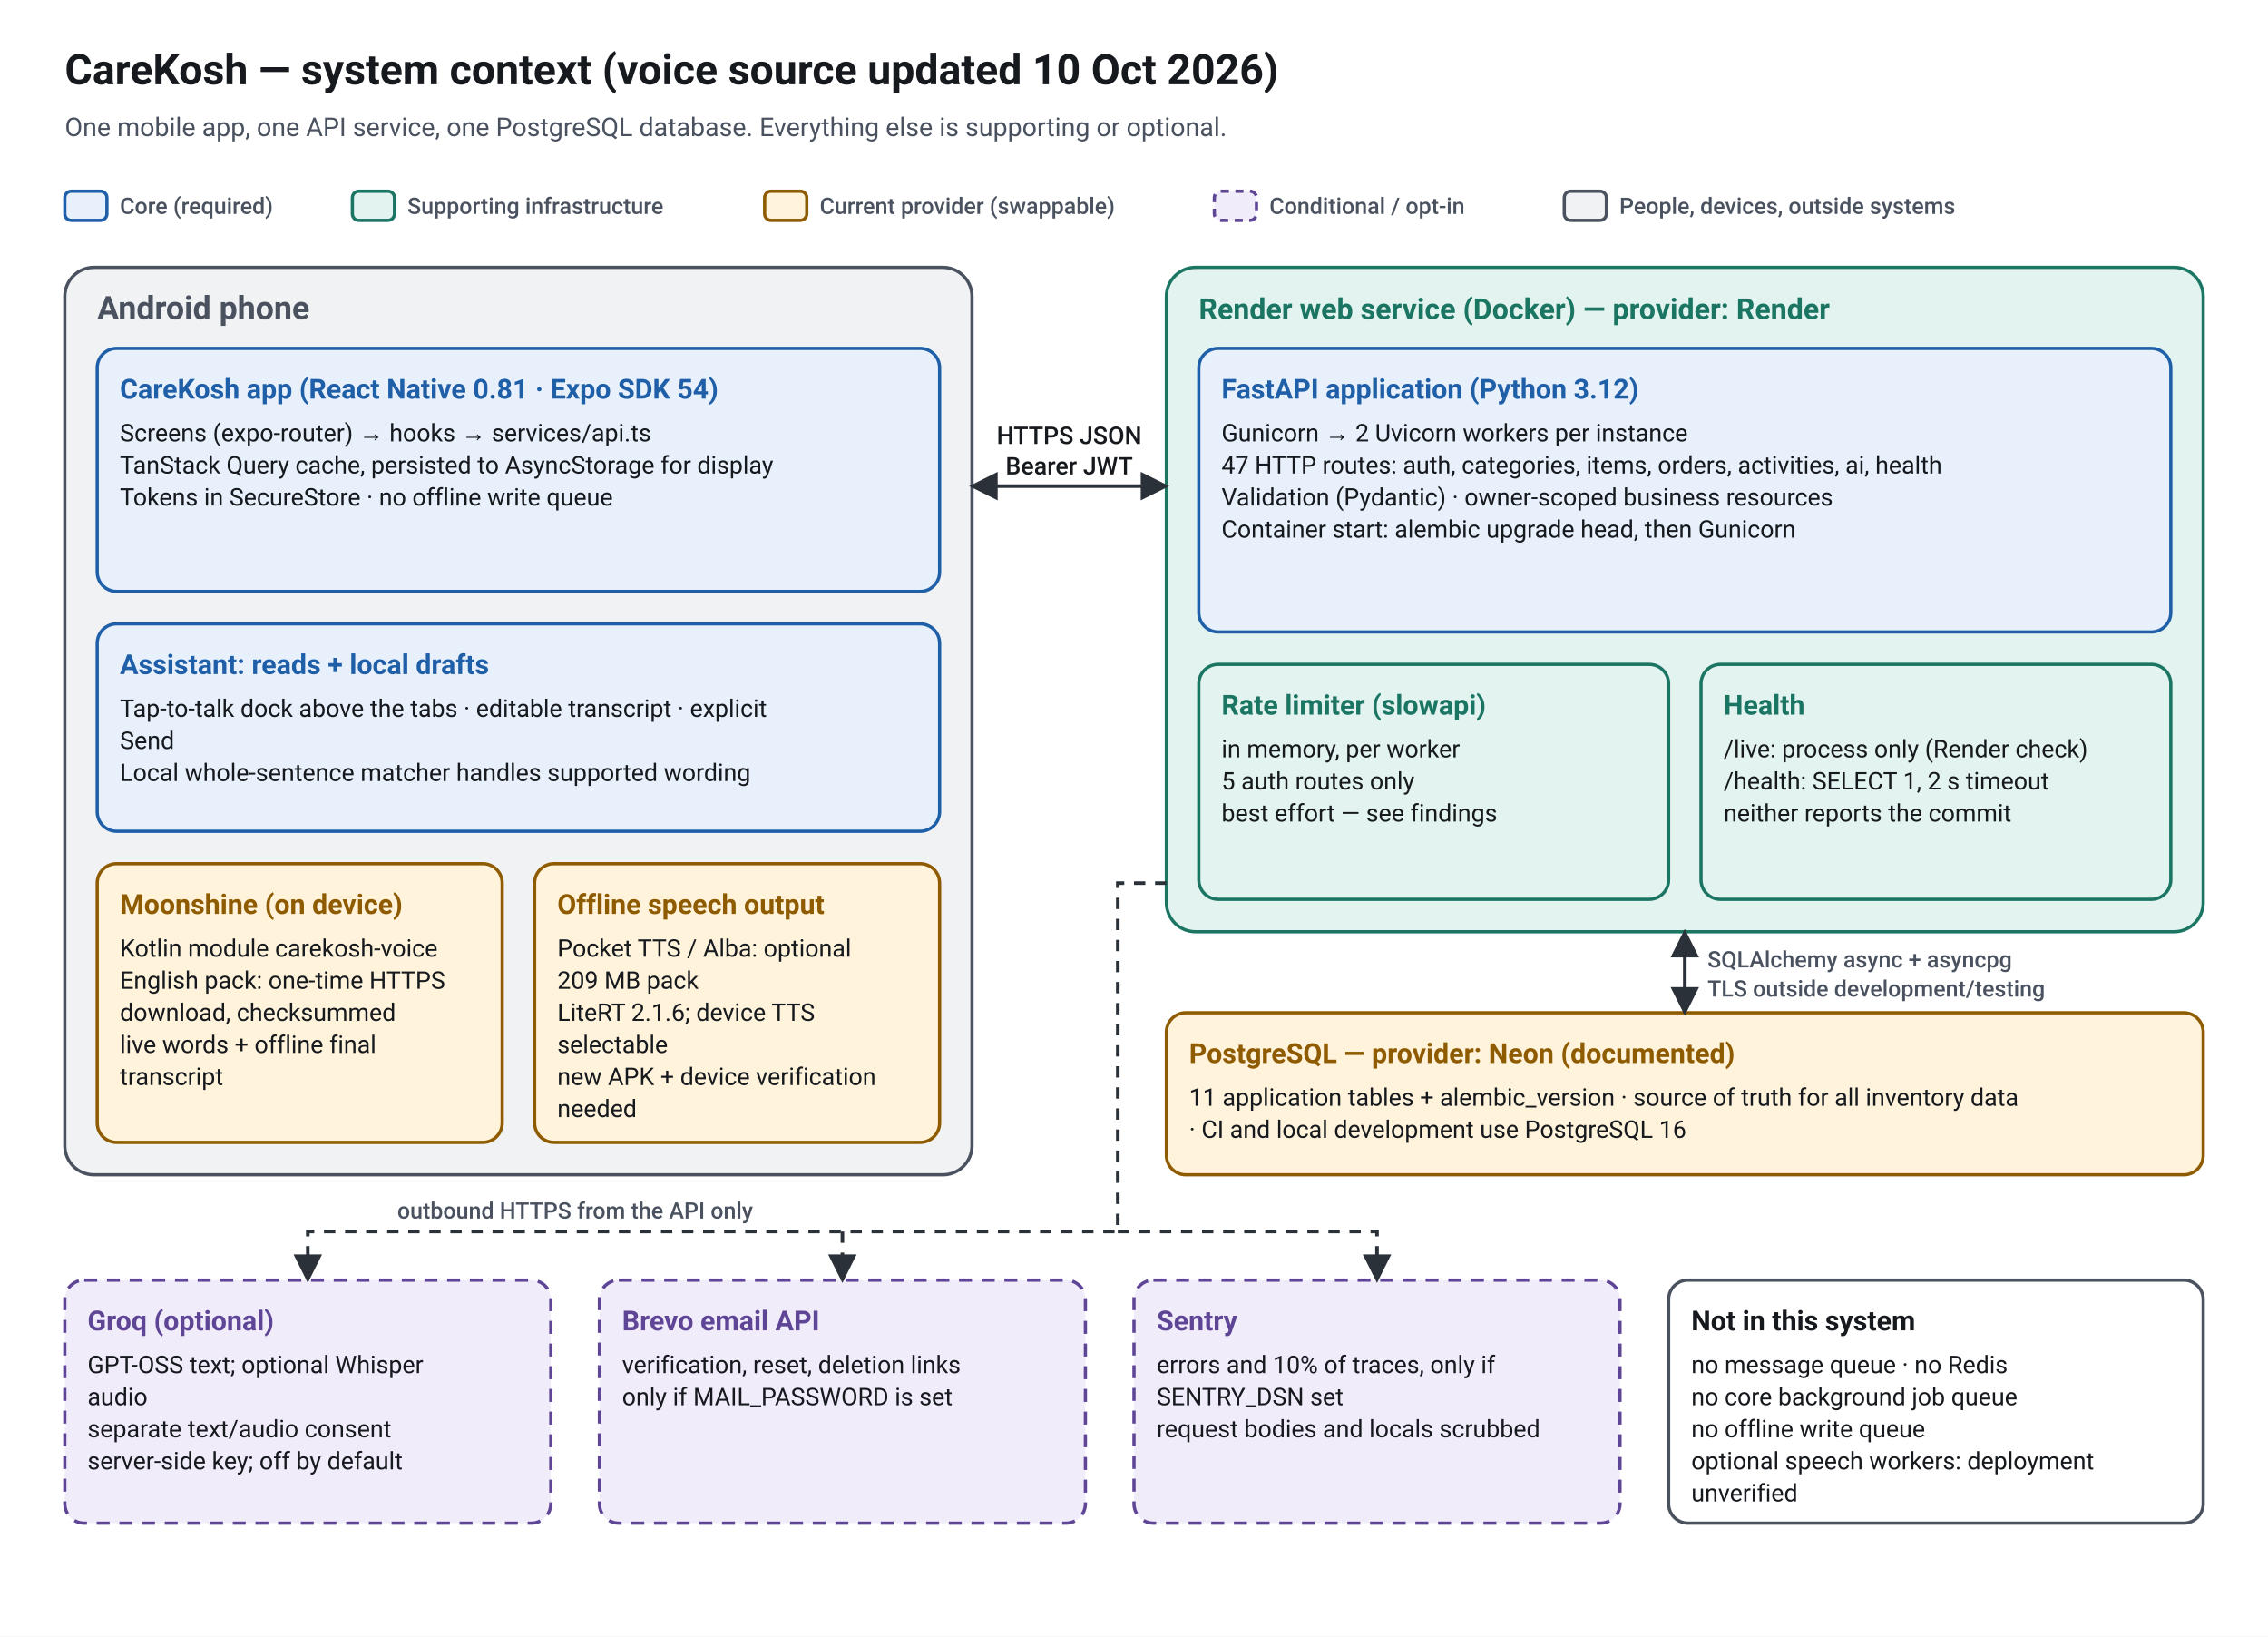
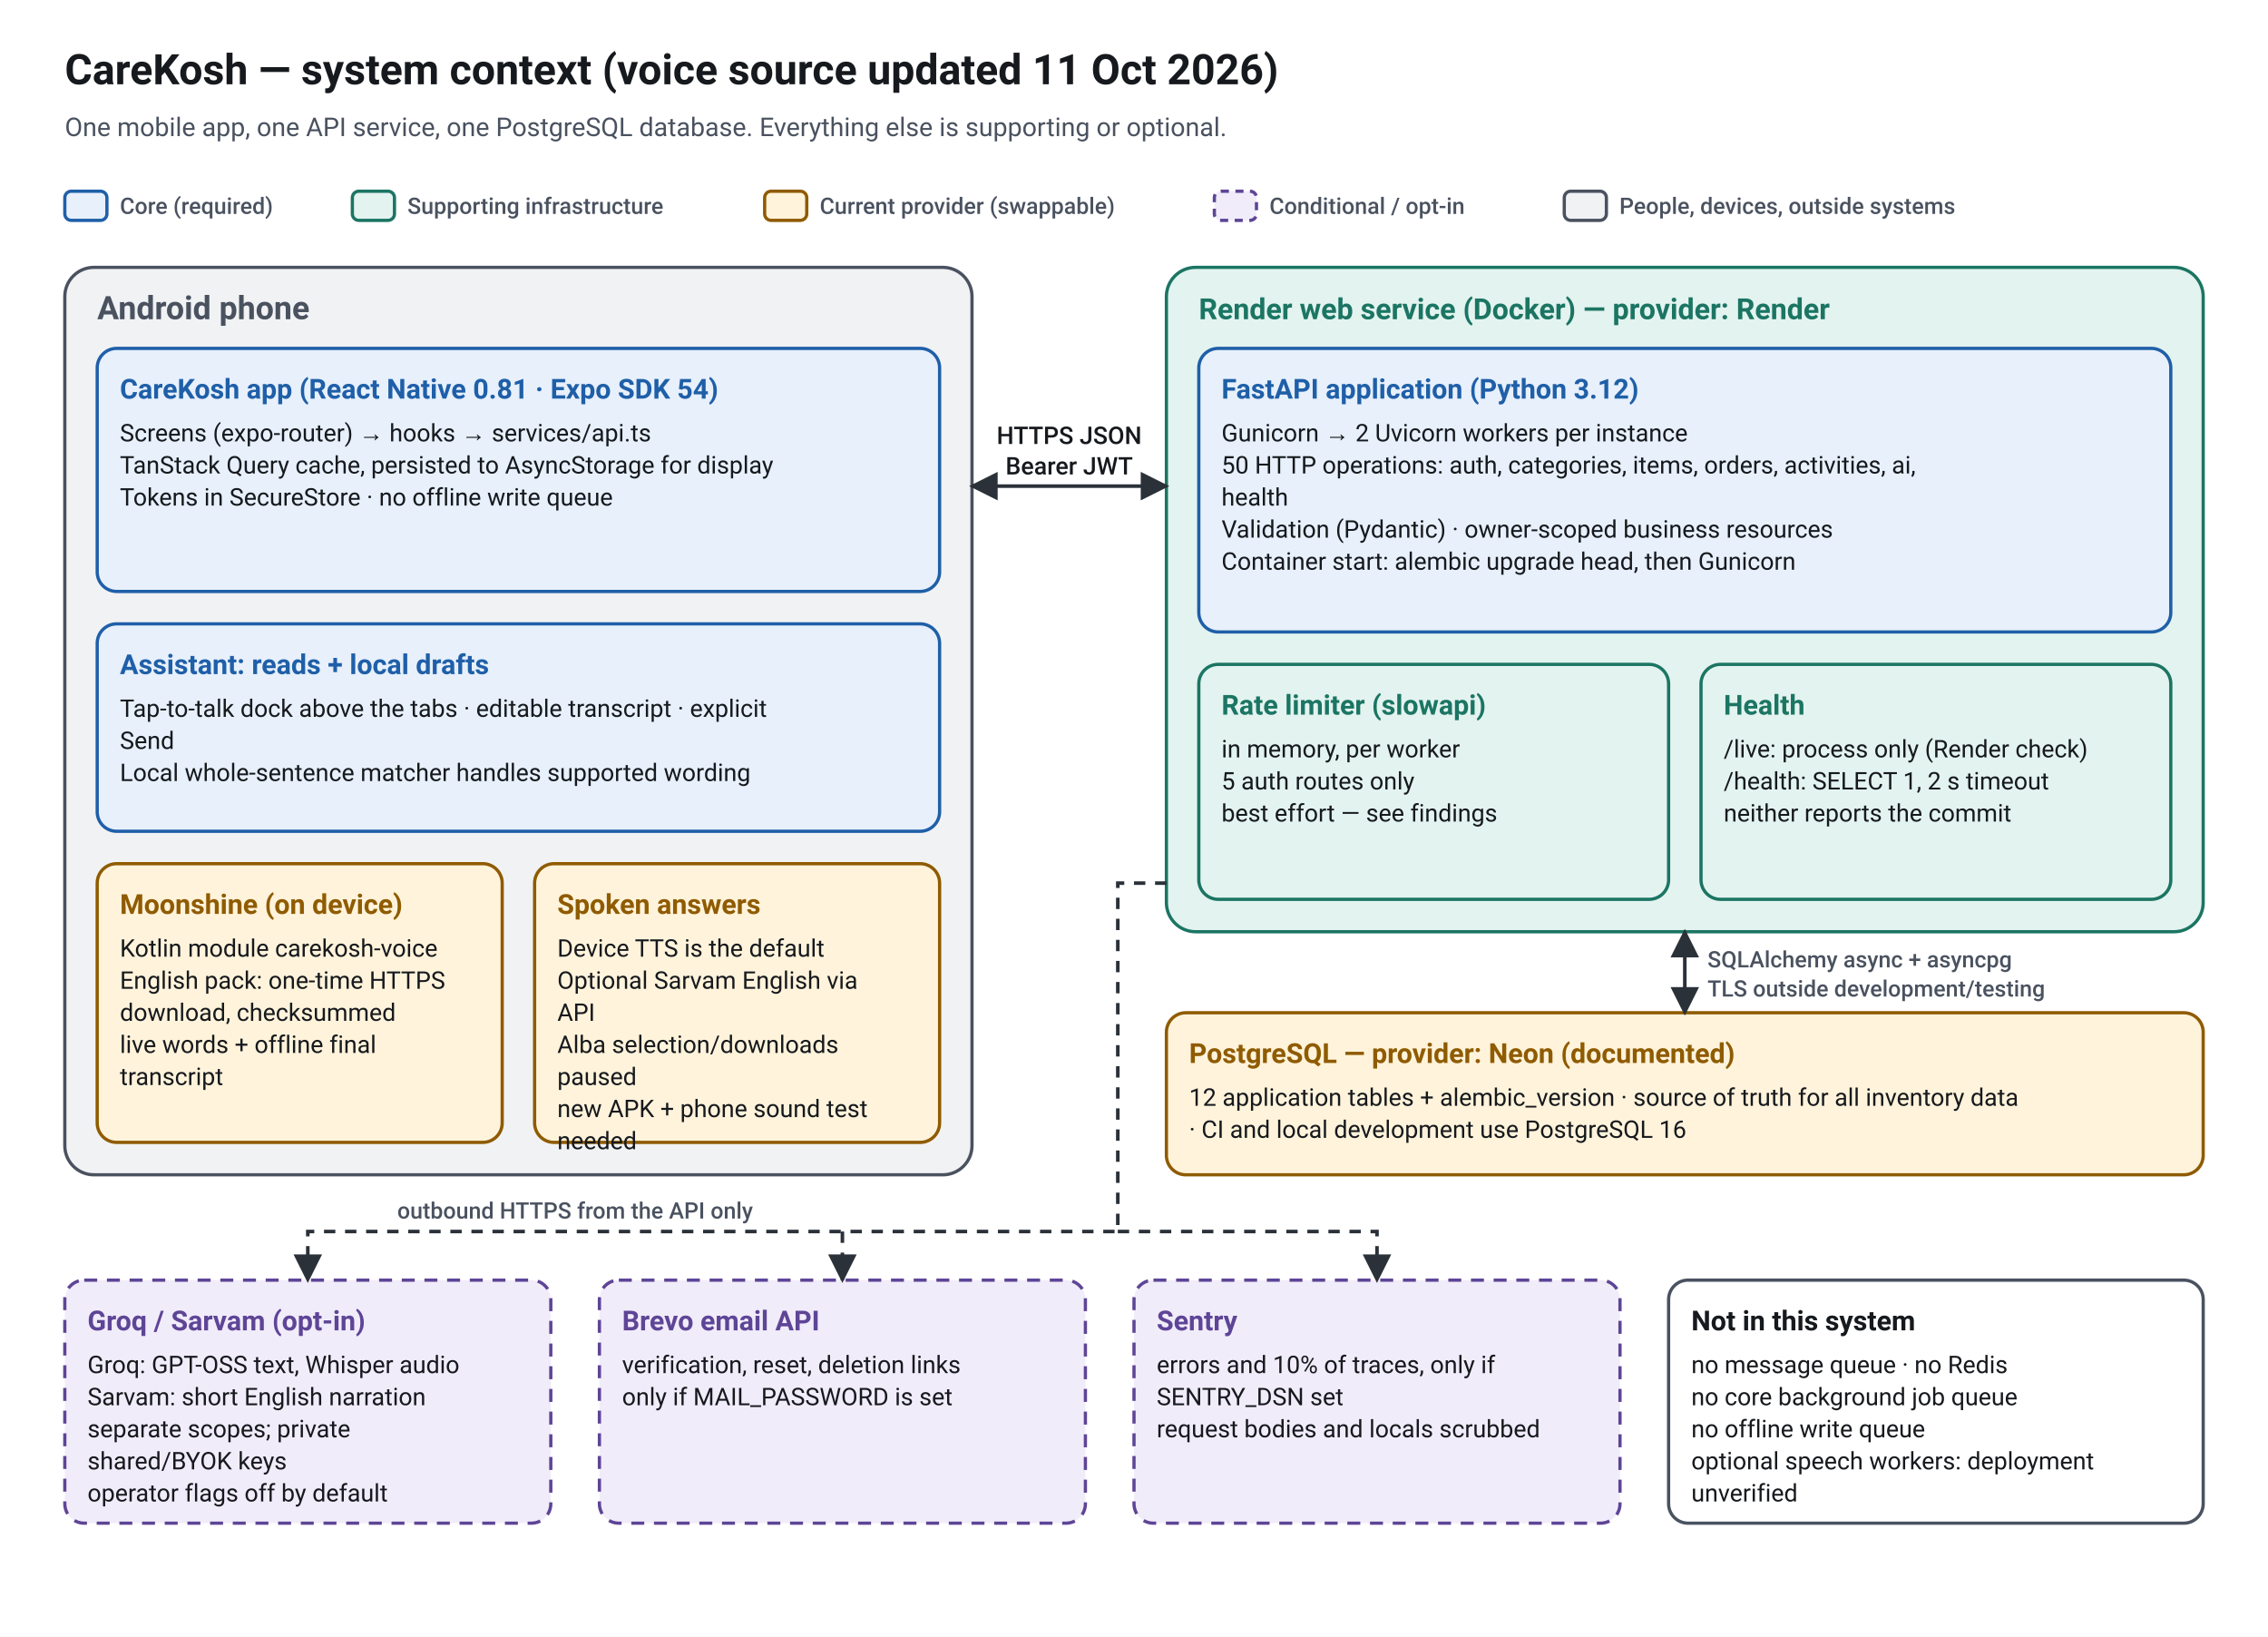
<svg xmlns="http://www.w3.org/2000/svg" viewBox="0 0 1400 1010" width="1400" height="1010" role="img" aria-labelledby="t d">
  <defs>
    <marker id="arrow" viewBox="0 0 10 10" refX="9" refY="5" markerWidth="8" markerHeight="8" orient="auto-start-reverse">
      <path d="M 0 0 L 10 5 L 0 10 z" fill="#2B3138" />
    </marker>
    <marker id="arrow-start" viewBox="0 0 10 10" refX="1" refY="5" markerWidth="8" markerHeight="8" orient="auto">
      <path d="M 10 0 L 0 5 L 10 10 z" fill="#2B3138" />
    </marker>
  </defs>
  <rect width="100%" height="100%" fill="#FFFFFF" />
-   <text x="40.0" y="52.0" font-family="-apple-system, 'Segoe UI', Roboto, 'Helvetica Neue', Arial, sans-serif" font-size="26" font-weight="700" fill="#16191D" text-anchor="start">CareKosh — system context (voice source updated 10 Oct 2026)</text>
+   <text x="40.0" y="52.0" font-family="-apple-system, 'Segoe UI', Roboto, 'Helvetica Neue', Arial, sans-serif" font-size="26" font-weight="700" fill="#16191D" text-anchor="start">CareKosh — system context (voice source updated 11 Oct 2026)</text>
  <text x="40.0" y="84.0" font-family="-apple-system, 'Segoe UI', Roboto, 'Helvetica Neue', Arial, sans-serif" font-size="16" font-weight="400" fill="#4A5260" text-anchor="start">One mobile app, one API service, one PostgreSQL database. Everything else is supporting or optional.</text>
  <rect x="40.0" y="118.0" width="26" height="18" rx="4" fill="#E7F0FB" stroke="#1F5FA8" stroke-width="2" />
  <text x="74.0" y="132.0" font-family="-apple-system, 'Segoe UI', Roboto, 'Helvetica Neue', Arial, sans-serif" font-size="14" font-weight="500" fill="#4A5260" text-anchor="start">Core (required)</text>
  <rect x="217.5" y="118.0" width="26" height="18" rx="4" fill="#E3F3EF" stroke="#1B7563" stroke-width="2" />
  <text x="251.5" y="132.0" font-family="-apple-system, 'Segoe UI', Roboto, 'Helvetica Neue', Arial, sans-serif" font-size="14" font-weight="500" fill="#4A5260" text-anchor="start">Supporting infrastructure</text>
  <rect x="472.0" y="118.0" width="26" height="18" rx="4" fill="#FFF3DB" stroke="#8F5B00" stroke-width="2" />
  <text x="506.0" y="132.0" font-family="-apple-system, 'Segoe UI', Roboto, 'Helvetica Neue', Arial, sans-serif" font-size="14" font-weight="500" fill="#4A5260" text-anchor="start">Current provider (swappable)</text>
  <rect x="749.6" y="118.0" width="26" height="18" rx="4" fill="#F1ECFA" stroke="#5E4596" stroke-width="2" stroke-dasharray="5 4" />
  <text x="783.6" y="132.0" font-family="-apple-system, 'Segoe UI', Roboto, 'Helvetica Neue', Arial, sans-serif" font-size="14" font-weight="500" fill="#4A5260" text-anchor="start">Conditional / opt-in</text>
  <rect x="965.6" y="118.0" width="26" height="18" rx="4" fill="#F1F2F4" stroke="#4A5260" stroke-width="2" />
  <text x="999.6" y="132.0" font-family="-apple-system, 'Segoe UI', Roboto, 'Helvetica Neue', Arial, sans-serif" font-size="14" font-weight="500" fill="#4A5260" text-anchor="start">People, devices, outside systems</text>
  <rect x="40.0" y="165.0" width="560.0" height="560.0" rx="18" fill="#F1F2F4" stroke="#4A5260" stroke-width="2" />
  <text x="60.0" y="197.0" font-family="-apple-system, 'Segoe UI', Roboto, 'Helvetica Neue', Arial, sans-serif" font-size="20" font-weight="700" fill="#4A5260" text-anchor="start">Android phone</text>
  <rect x="60.0" y="215.0" width="520.0" height="150.0" rx="12" fill="#E7F0FB" stroke="#1F5FA8" stroke-width="2" />
  <text x="74.0" y="246.0" font-family="-apple-system, 'Segoe UI', Roboto, 'Helvetica Neue', Arial, sans-serif" font-size="17" font-weight="700" fill="#1F5FA8" text-anchor="start">CareKosh app (React Native 0.81 · Expo SDK 54)</text>
  <text x="74.0" y="272.4" font-family="-apple-system, 'Segoe UI', Roboto, 'Helvetica Neue', Arial, sans-serif" font-size="15" font-weight="400" fill="#16191D" text-anchor="start">Screens (expo-router) → hooks → services/api.ts</text>
  <text x="74.0" y="292.2" font-family="-apple-system, 'Segoe UI', Roboto, 'Helvetica Neue', Arial, sans-serif" font-size="15" font-weight="400" fill="#16191D" text-anchor="start">TanStack Query cache, persisted to AsyncStorage for display</text>
  <text x="74.0" y="312.0" font-family="-apple-system, 'Segoe UI', Roboto, 'Helvetica Neue', Arial, sans-serif" font-size="15" font-weight="400" fill="#16191D" text-anchor="start">Tokens in SecureStore · no offline write queue</text>
  <rect x="60.0" y="385.0" width="520.0" height="128.0" rx="12" fill="#E7F0FB" stroke="#1F5FA8" stroke-width="2" />
  <text x="74.0" y="416.0" font-family="-apple-system, 'Segoe UI', Roboto, 'Helvetica Neue', Arial, sans-serif" font-size="17" font-weight="700" fill="#1F5FA8" text-anchor="start">Assistant: reads + local drafts</text>
  <text x="74.0" y="442.4" font-family="-apple-system, 'Segoe UI', Roboto, 'Helvetica Neue', Arial, sans-serif" font-size="15" font-weight="400" fill="#16191D" text-anchor="start">Tap-to-talk dock above the tabs · editable transcript · explicit</text>
  <text x="74.0" y="462.2" font-family="-apple-system, 'Segoe UI', Roboto, 'Helvetica Neue', Arial, sans-serif" font-size="15" font-weight="400" fill="#16191D" text-anchor="start">Send</text>
  <text x="74.0" y="482.0" font-family="-apple-system, 'Segoe UI', Roboto, 'Helvetica Neue', Arial, sans-serif" font-size="15" font-weight="400" fill="#16191D" text-anchor="start">Local whole-sentence matcher handles supported wording</text>
  <rect x="60.0" y="533.0" width="250.0" height="172.0" rx="12" fill="#FFF3DB" stroke="#8F5B00" stroke-width="2" />
  <text x="74.0" y="564.0" font-family="-apple-system, 'Segoe UI', Roboto, 'Helvetica Neue', Arial, sans-serif" font-size="17" font-weight="700" fill="#8F5B00" text-anchor="start">Moonshine (on device)</text>
  <text x="74.0" y="590.4" font-family="-apple-system, 'Segoe UI', Roboto, 'Helvetica Neue', Arial, sans-serif" font-size="15" font-weight="400" fill="#16191D" text-anchor="start">Kotlin module carekosh-voice</text>
  <text x="74.0" y="610.2" font-family="-apple-system, 'Segoe UI', Roboto, 'Helvetica Neue', Arial, sans-serif" font-size="15" font-weight="400" fill="#16191D" text-anchor="start">English pack: one-time HTTPS</text>
  <text x="74.0" y="630.0" font-family="-apple-system, 'Segoe UI', Roboto, 'Helvetica Neue', Arial, sans-serif" font-size="15" font-weight="400" fill="#16191D" text-anchor="start">download, checksummed</text>
  <text x="74.0" y="649.8" font-family="-apple-system, 'Segoe UI', Roboto, 'Helvetica Neue', Arial, sans-serif" font-size="15" font-weight="400" fill="#16191D" text-anchor="start">live words + offline final</text>
  <text x="74.0" y="669.6" font-family="-apple-system, 'Segoe UI', Roboto, 'Helvetica Neue', Arial, sans-serif" font-size="15" font-weight="400" fill="#16191D" text-anchor="start">transcript</text>
  <rect x="330.0" y="533.0" width="250.0" height="172.0" rx="12" fill="#FFF3DB" stroke="#8F5B00" stroke-width="2" />
-   <text x="344.0" y="564.0" font-family="-apple-system, 'Segoe UI', Roboto, 'Helvetica Neue', Arial, sans-serif" font-size="17" font-weight="700" fill="#8F5B00" text-anchor="start">Offline speech output</text>
-   <text x="344.0" y="590.4" font-family="-apple-system, 'Segoe UI', Roboto, 'Helvetica Neue', Arial, sans-serif" font-size="15" font-weight="400" fill="#16191D" text-anchor="start">Pocket TTS / Alba: optional</text>
-   <text x="344.0" y="610.2" font-family="-apple-system, 'Segoe UI', Roboto, 'Helvetica Neue', Arial, sans-serif" font-size="15" font-weight="400" fill="#16191D" text-anchor="start">209 MB pack</text>
-   <text x="344.0" y="630.0" font-family="-apple-system, 'Segoe UI', Roboto, 'Helvetica Neue', Arial, sans-serif" font-size="15" font-weight="400" fill="#16191D" text-anchor="start">LiteRT 2.1.6; device TTS</text>
-   <text x="344.0" y="649.8" font-family="-apple-system, 'Segoe UI', Roboto, 'Helvetica Neue', Arial, sans-serif" font-size="15" font-weight="400" fill="#16191D" text-anchor="start">selectable</text>
-   <text x="344.0" y="669.6" font-family="-apple-system, 'Segoe UI', Roboto, 'Helvetica Neue', Arial, sans-serif" font-size="15" font-weight="400" fill="#16191D" text-anchor="start">new APK + device verification</text>
-   <text x="344.0" y="689.4" font-family="-apple-system, 'Segoe UI', Roboto, 'Helvetica Neue', Arial, sans-serif" font-size="15" font-weight="400" fill="#16191D" text-anchor="start">needed</text>
+   <text x="344.0" y="564.0" font-family="-apple-system, 'Segoe UI', Roboto, 'Helvetica Neue', Arial, sans-serif" font-size="17" font-weight="700" fill="#8F5B00" text-anchor="start">Spoken answers</text>
+   <text x="344.0" y="590.4" font-family="-apple-system, 'Segoe UI', Roboto, 'Helvetica Neue', Arial, sans-serif" font-size="15" font-weight="400" fill="#16191D" text-anchor="start">Device TTS is the default</text>
+   <text x="344.0" y="610.2" font-family="-apple-system, 'Segoe UI', Roboto, 'Helvetica Neue', Arial, sans-serif" font-size="15" font-weight="400" fill="#16191D" text-anchor="start">Optional Sarvam English via</text>
+   <text x="344.0" y="630.0" font-family="-apple-system, 'Segoe UI', Roboto, 'Helvetica Neue', Arial, sans-serif" font-size="15" font-weight="400" fill="#16191D" text-anchor="start">API</text>
+   <text x="344.0" y="649.8" font-family="-apple-system, 'Segoe UI', Roboto, 'Helvetica Neue', Arial, sans-serif" font-size="15" font-weight="400" fill="#16191D" text-anchor="start">Alba selection/downloads</text>
+   <text x="344.0" y="669.6" font-family="-apple-system, 'Segoe UI', Roboto, 'Helvetica Neue', Arial, sans-serif" font-size="15" font-weight="400" fill="#16191D" text-anchor="start">paused</text>
+   <text x="344.0" y="689.4" font-family="-apple-system, 'Segoe UI', Roboto, 'Helvetica Neue', Arial, sans-serif" font-size="15" font-weight="400" fill="#16191D" text-anchor="start">new APK + phone sound test</text>
+   <text x="344.0" y="709.2" font-family="-apple-system, 'Segoe UI', Roboto, 'Helvetica Neue', Arial, sans-serif" font-size="15" font-weight="400" fill="#16191D" text-anchor="start">needed</text>
  <rect x="720.0" y="165.0" width="640.0" height="410.0" rx="18" fill="#E3F3EF" stroke="#1B7563" stroke-width="2" />
  <text x="740.0" y="197.0" font-family="-apple-system, 'Segoe UI', Roboto, 'Helvetica Neue', Arial, sans-serif" font-size="18" font-weight="700" fill="#1B7563" text-anchor="start">Render web service (Docker) — provider: Render</text>
  <rect x="740.0" y="215.0" width="600.0" height="175.0" rx="12" fill="#E7F0FB" stroke="#1F5FA8" stroke-width="2" />
  <text x="754.0" y="246.0" font-family="-apple-system, 'Segoe UI', Roboto, 'Helvetica Neue', Arial, sans-serif" font-size="17" font-weight="700" fill="#1F5FA8" text-anchor="start">FastAPI application (Python 3.12)</text>
  <text x="754.0" y="272.4" font-family="-apple-system, 'Segoe UI', Roboto, 'Helvetica Neue', Arial, sans-serif" font-size="15" font-weight="400" fill="#16191D" text-anchor="start">Gunicorn → 2 Uvicorn workers per instance</text>
-   <text x="754.0" y="292.2" font-family="-apple-system, 'Segoe UI', Roboto, 'Helvetica Neue', Arial, sans-serif" font-size="15" font-weight="400" fill="#16191D" text-anchor="start">47 HTTP routes: auth, categories, items, orders, activities, ai, health</text>
-   <text x="754.0" y="312.0" font-family="-apple-system, 'Segoe UI', Roboto, 'Helvetica Neue', Arial, sans-serif" font-size="15" font-weight="400" fill="#16191D" text-anchor="start">Validation (Pydantic) · owner-scoped business resources</text>
-   <text x="754.0" y="331.8" font-family="-apple-system, 'Segoe UI', Roboto, 'Helvetica Neue', Arial, sans-serif" font-size="15" font-weight="400" fill="#16191D" text-anchor="start">Container start: alembic upgrade head, then Gunicorn</text>
+   <text x="754.0" y="292.2" font-family="-apple-system, 'Segoe UI', Roboto, 'Helvetica Neue', Arial, sans-serif" font-size="15" font-weight="400" fill="#16191D" text-anchor="start">50 HTTP operations: auth, categories, items, orders, activities, ai,</text>
+   <text x="754.0" y="312.0" font-family="-apple-system, 'Segoe UI', Roboto, 'Helvetica Neue', Arial, sans-serif" font-size="15" font-weight="400" fill="#16191D" text-anchor="start">health</text>
+   <text x="754.0" y="331.8" font-family="-apple-system, 'Segoe UI', Roboto, 'Helvetica Neue', Arial, sans-serif" font-size="15" font-weight="400" fill="#16191D" text-anchor="start">Validation (Pydantic) · owner-scoped business resources</text>
+   <text x="754.0" y="351.6" font-family="-apple-system, 'Segoe UI', Roboto, 'Helvetica Neue', Arial, sans-serif" font-size="15" font-weight="400" fill="#16191D" text-anchor="start">Container start: alembic upgrade head, then Gunicorn</text>
  <rect x="740.0" y="410.0" width="290.0" height="145.0" rx="12" fill="#E3F3EF" stroke="#1B7563" stroke-width="2" />
  <text x="754.0" y="441.0" font-family="-apple-system, 'Segoe UI', Roboto, 'Helvetica Neue', Arial, sans-serif" font-size="17" font-weight="700" fill="#1B7563" text-anchor="start">Rate limiter (slowapi)</text>
  <text x="754.0" y="467.4" font-family="-apple-system, 'Segoe UI', Roboto, 'Helvetica Neue', Arial, sans-serif" font-size="15" font-weight="400" fill="#16191D" text-anchor="start">in memory, per worker</text>
  <text x="754.0" y="487.2" font-family="-apple-system, 'Segoe UI', Roboto, 'Helvetica Neue', Arial, sans-serif" font-size="15" font-weight="400" fill="#16191D" text-anchor="start">5 auth routes only</text>
  <text x="754.0" y="507.0" font-family="-apple-system, 'Segoe UI', Roboto, 'Helvetica Neue', Arial, sans-serif" font-size="15" font-weight="400" fill="#16191D" text-anchor="start">best effort — see findings</text>
  <rect x="1050.0" y="410.0" width="290.0" height="145.0" rx="12" fill="#E3F3EF" stroke="#1B7563" stroke-width="2" />
  <text x="1064.0" y="441.0" font-family="-apple-system, 'Segoe UI', Roboto, 'Helvetica Neue', Arial, sans-serif" font-size="17" font-weight="700" fill="#1B7563" text-anchor="start">Health</text>
  <text x="1064.0" y="467.4" font-family="-apple-system, 'Segoe UI', Roboto, 'Helvetica Neue', Arial, sans-serif" font-size="15" font-weight="400" fill="#16191D" text-anchor="start">/live: process only (Render check)</text>
  <text x="1064.0" y="487.2" font-family="-apple-system, 'Segoe UI', Roboto, 'Helvetica Neue', Arial, sans-serif" font-size="15" font-weight="400" fill="#16191D" text-anchor="start">/health: SELECT 1, 2 s timeout</text>
  <text x="1064.0" y="507.0" font-family="-apple-system, 'Segoe UI', Roboto, 'Helvetica Neue', Arial, sans-serif" font-size="15" font-weight="400" fill="#16191D" text-anchor="start">neither reports the commit</text>
  <rect x="720.0" y="625.0" width="640.0" height="100.0" rx="12" fill="#FFF3DB" stroke="#8F5B00" stroke-width="2" />
  <text x="734.0" y="656.0" font-family="-apple-system, 'Segoe UI', Roboto, 'Helvetica Neue', Arial, sans-serif" font-size="17" font-weight="700" fill="#8F5B00" text-anchor="start">PostgreSQL — provider: Neon (documented)</text>
-   <text x="734.0" y="682.4" font-family="-apple-system, 'Segoe UI', Roboto, 'Helvetica Neue', Arial, sans-serif" font-size="15" font-weight="400" fill="#16191D" text-anchor="start">11 application tables + alembic_version · source of truth for all inventory data</text>
+   <text x="734.0" y="682.4" font-family="-apple-system, 'Segoe UI', Roboto, 'Helvetica Neue', Arial, sans-serif" font-size="15" font-weight="400" fill="#16191D" text-anchor="start">12 application tables + alembic_version · source of truth for all inventory data</text>
  <text x="734.0" y="702.2" font-family="-apple-system, 'Segoe UI', Roboto, 'Helvetica Neue', Arial, sans-serif" font-size="15" font-weight="400" fill="#16191D" text-anchor="start">· CI and local development use PostgreSQL 16</text>
  <path d="M 1040.0 575.0 L 1040.0 625.0" fill="none" stroke="#2B3138" stroke-width="2.2" marker-end="url(#arrow)" marker-start="url(#arrow-start)" />
  <text x="1054.0" y="597.0" font-family="-apple-system, 'Segoe UI', Roboto, 'Helvetica Neue', Arial, sans-serif" font-size="14" font-weight="500" fill="#4A5260" text-anchor="start">SQLAlchemy async + asyncpg</text>
  <text x="1054.0" y="615.0" font-family="-apple-system, 'Segoe UI', Roboto, 'Helvetica Neue', Arial, sans-serif" font-size="14" font-weight="500" fill="#4A5260" text-anchor="start">TLS outside development/testing</text>
  <path d="M 600.0 300.0 L 720.0 300.0" fill="none" stroke="#2B3138" stroke-width="2.2" marker-end="url(#arrow)" marker-start="url(#arrow-start)" />
  <text x="660.0" y="274.0" font-family="-apple-system, 'Segoe UI', Roboto, 'Helvetica Neue', Arial, sans-serif" font-size="15" font-weight="500" fill="#16191D" text-anchor="middle" stroke="#FFFFFF" stroke-width="5" paint-order="stroke" stroke-linejoin="round">HTTPS JSON</text>
  <text x="660.0" y="292.8" font-family="-apple-system, 'Segoe UI', Roboto, 'Helvetica Neue', Arial, sans-serif" font-size="15" font-weight="500" fill="#16191D" text-anchor="middle" stroke="#FFFFFF" stroke-width="5" paint-order="stroke" stroke-linejoin="round">Bearer JWT</text>
  <rect x="40.0" y="790.0" width="300.0" height="150.0" rx="12" fill="#F1ECFA" stroke="#5E4596" stroke-width="2" stroke-dasharray="8 6" />
-   <text x="54.0" y="821.0" font-family="-apple-system, 'Segoe UI', Roboto, 'Helvetica Neue', Arial, sans-serif" font-size="17" font-weight="700" fill="#5E4596" text-anchor="start">Groq (optional)</text>
-   <text x="54.0" y="847.4" font-family="-apple-system, 'Segoe UI', Roboto, 'Helvetica Neue', Arial, sans-serif" font-size="15" font-weight="400" fill="#16191D" text-anchor="start">GPT-OSS text; optional Whisper</text>
-   <text x="54.0" y="867.2" font-family="-apple-system, 'Segoe UI', Roboto, 'Helvetica Neue', Arial, sans-serif" font-size="15" font-weight="400" fill="#16191D" text-anchor="start">audio</text>
-   <text x="54.0" y="887.0" font-family="-apple-system, 'Segoe UI', Roboto, 'Helvetica Neue', Arial, sans-serif" font-size="15" font-weight="400" fill="#16191D" text-anchor="start">separate text/audio consent</text>
-   <text x="54.0" y="906.8" font-family="-apple-system, 'Segoe UI', Roboto, 'Helvetica Neue', Arial, sans-serif" font-size="15" font-weight="400" fill="#16191D" text-anchor="start">server-side key; off by default</text>
+   <text x="54.0" y="821.0" font-family="-apple-system, 'Segoe UI', Roboto, 'Helvetica Neue', Arial, sans-serif" font-size="17" font-weight="700" fill="#5E4596" text-anchor="start">Groq / Sarvam (opt-in)</text>
+   <text x="54.0" y="847.4" font-family="-apple-system, 'Segoe UI', Roboto, 'Helvetica Neue', Arial, sans-serif" font-size="15" font-weight="400" fill="#16191D" text-anchor="start">Groq: GPT-OSS text, Whisper audio</text>
+   <text x="54.0" y="867.2" font-family="-apple-system, 'Segoe UI', Roboto, 'Helvetica Neue', Arial, sans-serif" font-size="15" font-weight="400" fill="#16191D" text-anchor="start">Sarvam: short English narration</text>
+   <text x="54.0" y="887.0" font-family="-apple-system, 'Segoe UI', Roboto, 'Helvetica Neue', Arial, sans-serif" font-size="15" font-weight="400" fill="#16191D" text-anchor="start">separate scopes; private</text>
+   <text x="54.0" y="906.8" font-family="-apple-system, 'Segoe UI', Roboto, 'Helvetica Neue', Arial, sans-serif" font-size="15" font-weight="400" fill="#16191D" text-anchor="start">shared/BYOK keys</text>
+   <text x="54.0" y="926.6" font-family="-apple-system, 'Segoe UI', Roboto, 'Helvetica Neue', Arial, sans-serif" font-size="15" font-weight="400" fill="#16191D" text-anchor="start">operator flags off by default</text>
  <rect x="370.0" y="790.0" width="300.0" height="150.0" rx="12" fill="#F1ECFA" stroke="#5E4596" stroke-width="2" stroke-dasharray="8 6" />
  <text x="384.0" y="821.0" font-family="-apple-system, 'Segoe UI', Roboto, 'Helvetica Neue', Arial, sans-serif" font-size="17" font-weight="700" fill="#5E4596" text-anchor="start">Brevo email API</text>
  <text x="384.0" y="847.4" font-family="-apple-system, 'Segoe UI', Roboto, 'Helvetica Neue', Arial, sans-serif" font-size="15" font-weight="400" fill="#16191D" text-anchor="start">verification, reset, deletion links</text>
  <text x="384.0" y="867.2" font-family="-apple-system, 'Segoe UI', Roboto, 'Helvetica Neue', Arial, sans-serif" font-size="15" font-weight="400" fill="#16191D" text-anchor="start">only if MAIL_PASSWORD is set</text>
  <rect x="700.0" y="790.0" width="300.0" height="150.0" rx="12" fill="#F1ECFA" stroke="#5E4596" stroke-width="2" stroke-dasharray="8 6" />
  <text x="714.0" y="821.0" font-family="-apple-system, 'Segoe UI', Roboto, 'Helvetica Neue', Arial, sans-serif" font-size="17" font-weight="700" fill="#5E4596" text-anchor="start">Sentry</text>
  <text x="714.0" y="847.4" font-family="-apple-system, 'Segoe UI', Roboto, 'Helvetica Neue', Arial, sans-serif" font-size="15" font-weight="400" fill="#16191D" text-anchor="start">errors and 10% of traces, only if</text>
  <text x="714.0" y="867.2" font-family="-apple-system, 'Segoe UI', Roboto, 'Helvetica Neue', Arial, sans-serif" font-size="15" font-weight="400" fill="#16191D" text-anchor="start">SENTRY_DSN set</text>
  <text x="714.0" y="887.0" font-family="-apple-system, 'Segoe UI', Roboto, 'Helvetica Neue', Arial, sans-serif" font-size="15" font-weight="400" fill="#16191D" text-anchor="start">request bodies and locals scrubbed</text>
  <rect x="1030.0" y="790.0" width="330.0" height="150.0" rx="12" fill="#FFFFFF" stroke="#4A5260" stroke-width="2" />
  <text x="1044.0" y="821.0" font-family="-apple-system, 'Segoe UI', Roboto, 'Helvetica Neue', Arial, sans-serif" font-size="17" font-weight="700" fill="#16191D" text-anchor="start">Not in this system</text>
  <text x="1044.0" y="847.4" font-family="-apple-system, 'Segoe UI', Roboto, 'Helvetica Neue', Arial, sans-serif" font-size="15" font-weight="400" fill="#16191D" text-anchor="start">no message queue · no Redis</text>
  <text x="1044.0" y="867.2" font-family="-apple-system, 'Segoe UI', Roboto, 'Helvetica Neue', Arial, sans-serif" font-size="15" font-weight="400" fill="#16191D" text-anchor="start">no core background job queue</text>
  <text x="1044.0" y="887.0" font-family="-apple-system, 'Segoe UI', Roboto, 'Helvetica Neue', Arial, sans-serif" font-size="15" font-weight="400" fill="#16191D" text-anchor="start">no offline write queue</text>
  <text x="1044.0" y="906.8" font-family="-apple-system, 'Segoe UI', Roboto, 'Helvetica Neue', Arial, sans-serif" font-size="15" font-weight="400" fill="#16191D" text-anchor="start">optional speech workers: deployment</text>
  <text x="1044.0" y="926.6" font-family="-apple-system, 'Segoe UI', Roboto, 'Helvetica Neue', Arial, sans-serif" font-size="15" font-weight="400" fill="#16191D" text-anchor="start">unverified</text>
  <path d="M 720.0 545.0 L 690.0 545.0 L 690.0 760.0 L 190.0 760.0 L 190.0 790.0" fill="none" stroke="#2B3138" stroke-width="2.2" stroke-dasharray="7 6" marker-end="url(#arrow)" />
  <path d="M 520.0 760.0 L 520.0 790.0" fill="none" stroke="#2B3138" stroke-width="2.2" stroke-dasharray="7 6" marker-end="url(#arrow)" />
  <path d="M 690.0 760.0 L 850.0 760.0 L 850.0 790.0" fill="none" stroke="#2B3138" stroke-width="2.2" stroke-dasharray="7 6" marker-end="url(#arrow)" />
  <text x="355.0" y="752.0" font-family="-apple-system, 'Segoe UI', Roboto, 'Helvetica Neue', Arial, sans-serif" font-size="14" font-weight="500" fill="#4A5260" text-anchor="middle" stroke="#FFFFFF" stroke-width="5" paint-order="stroke" stroke-linejoin="round">outbound HTTPS from the API only</text>
</svg>
